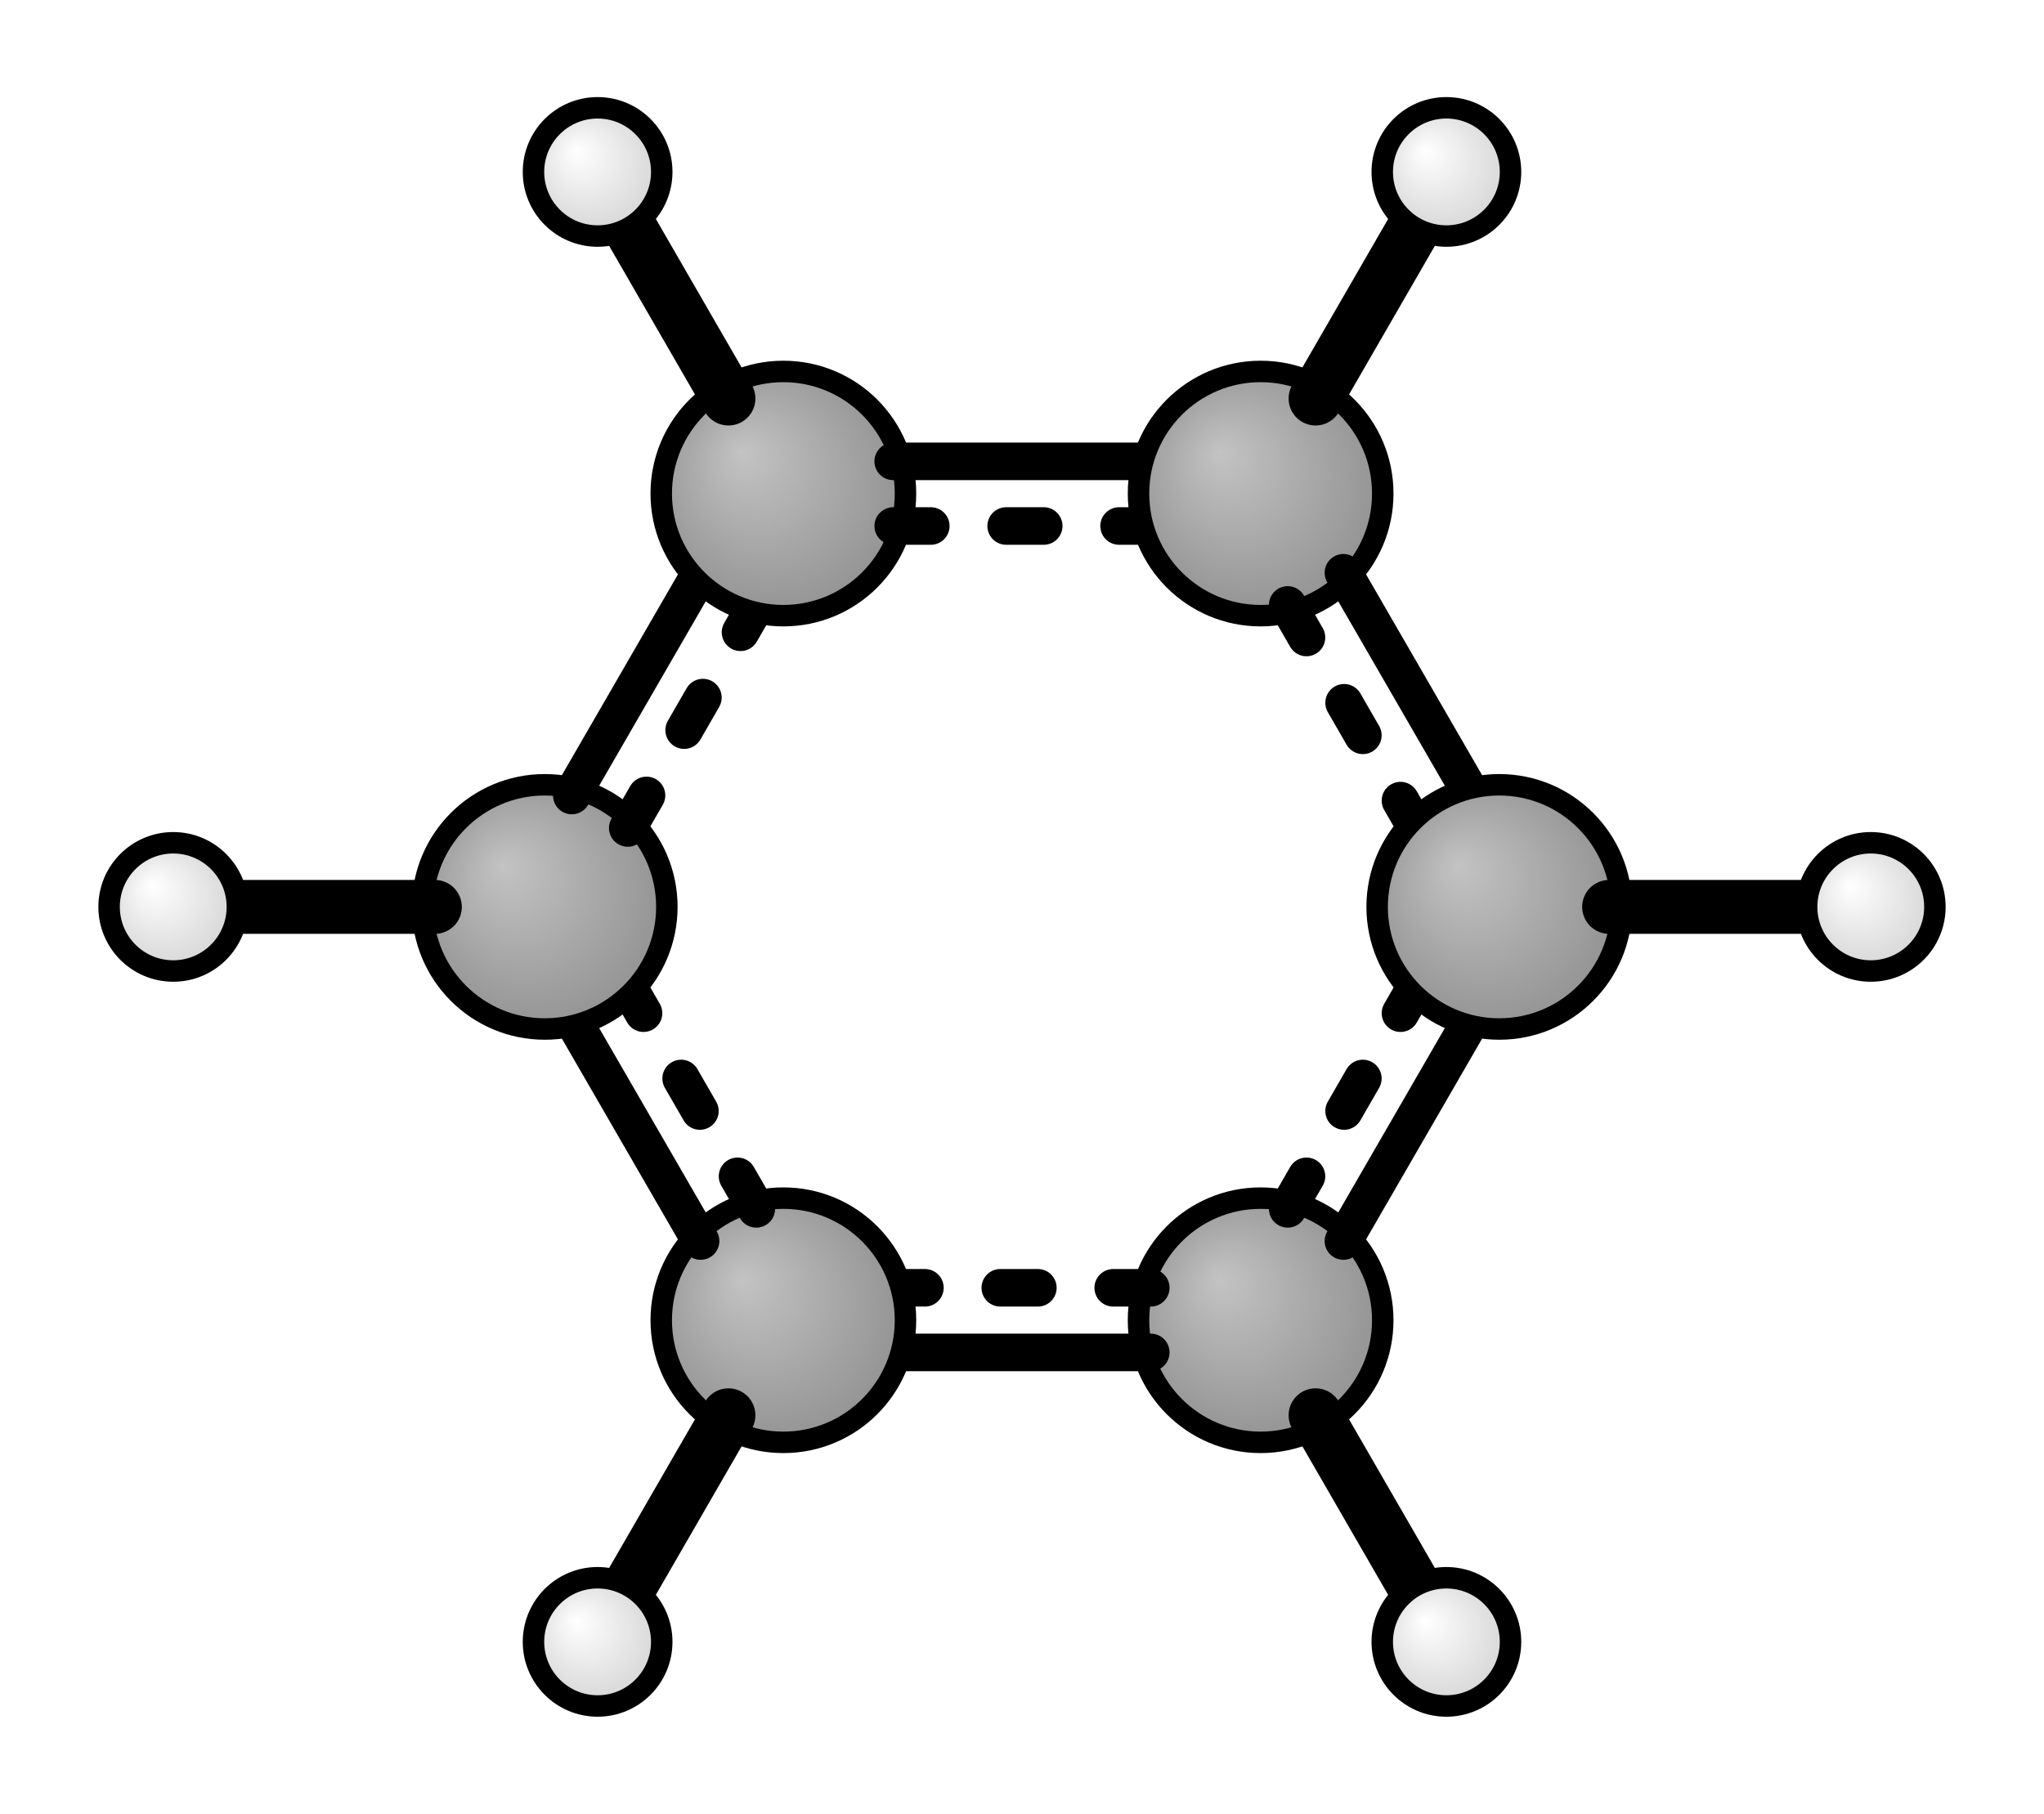
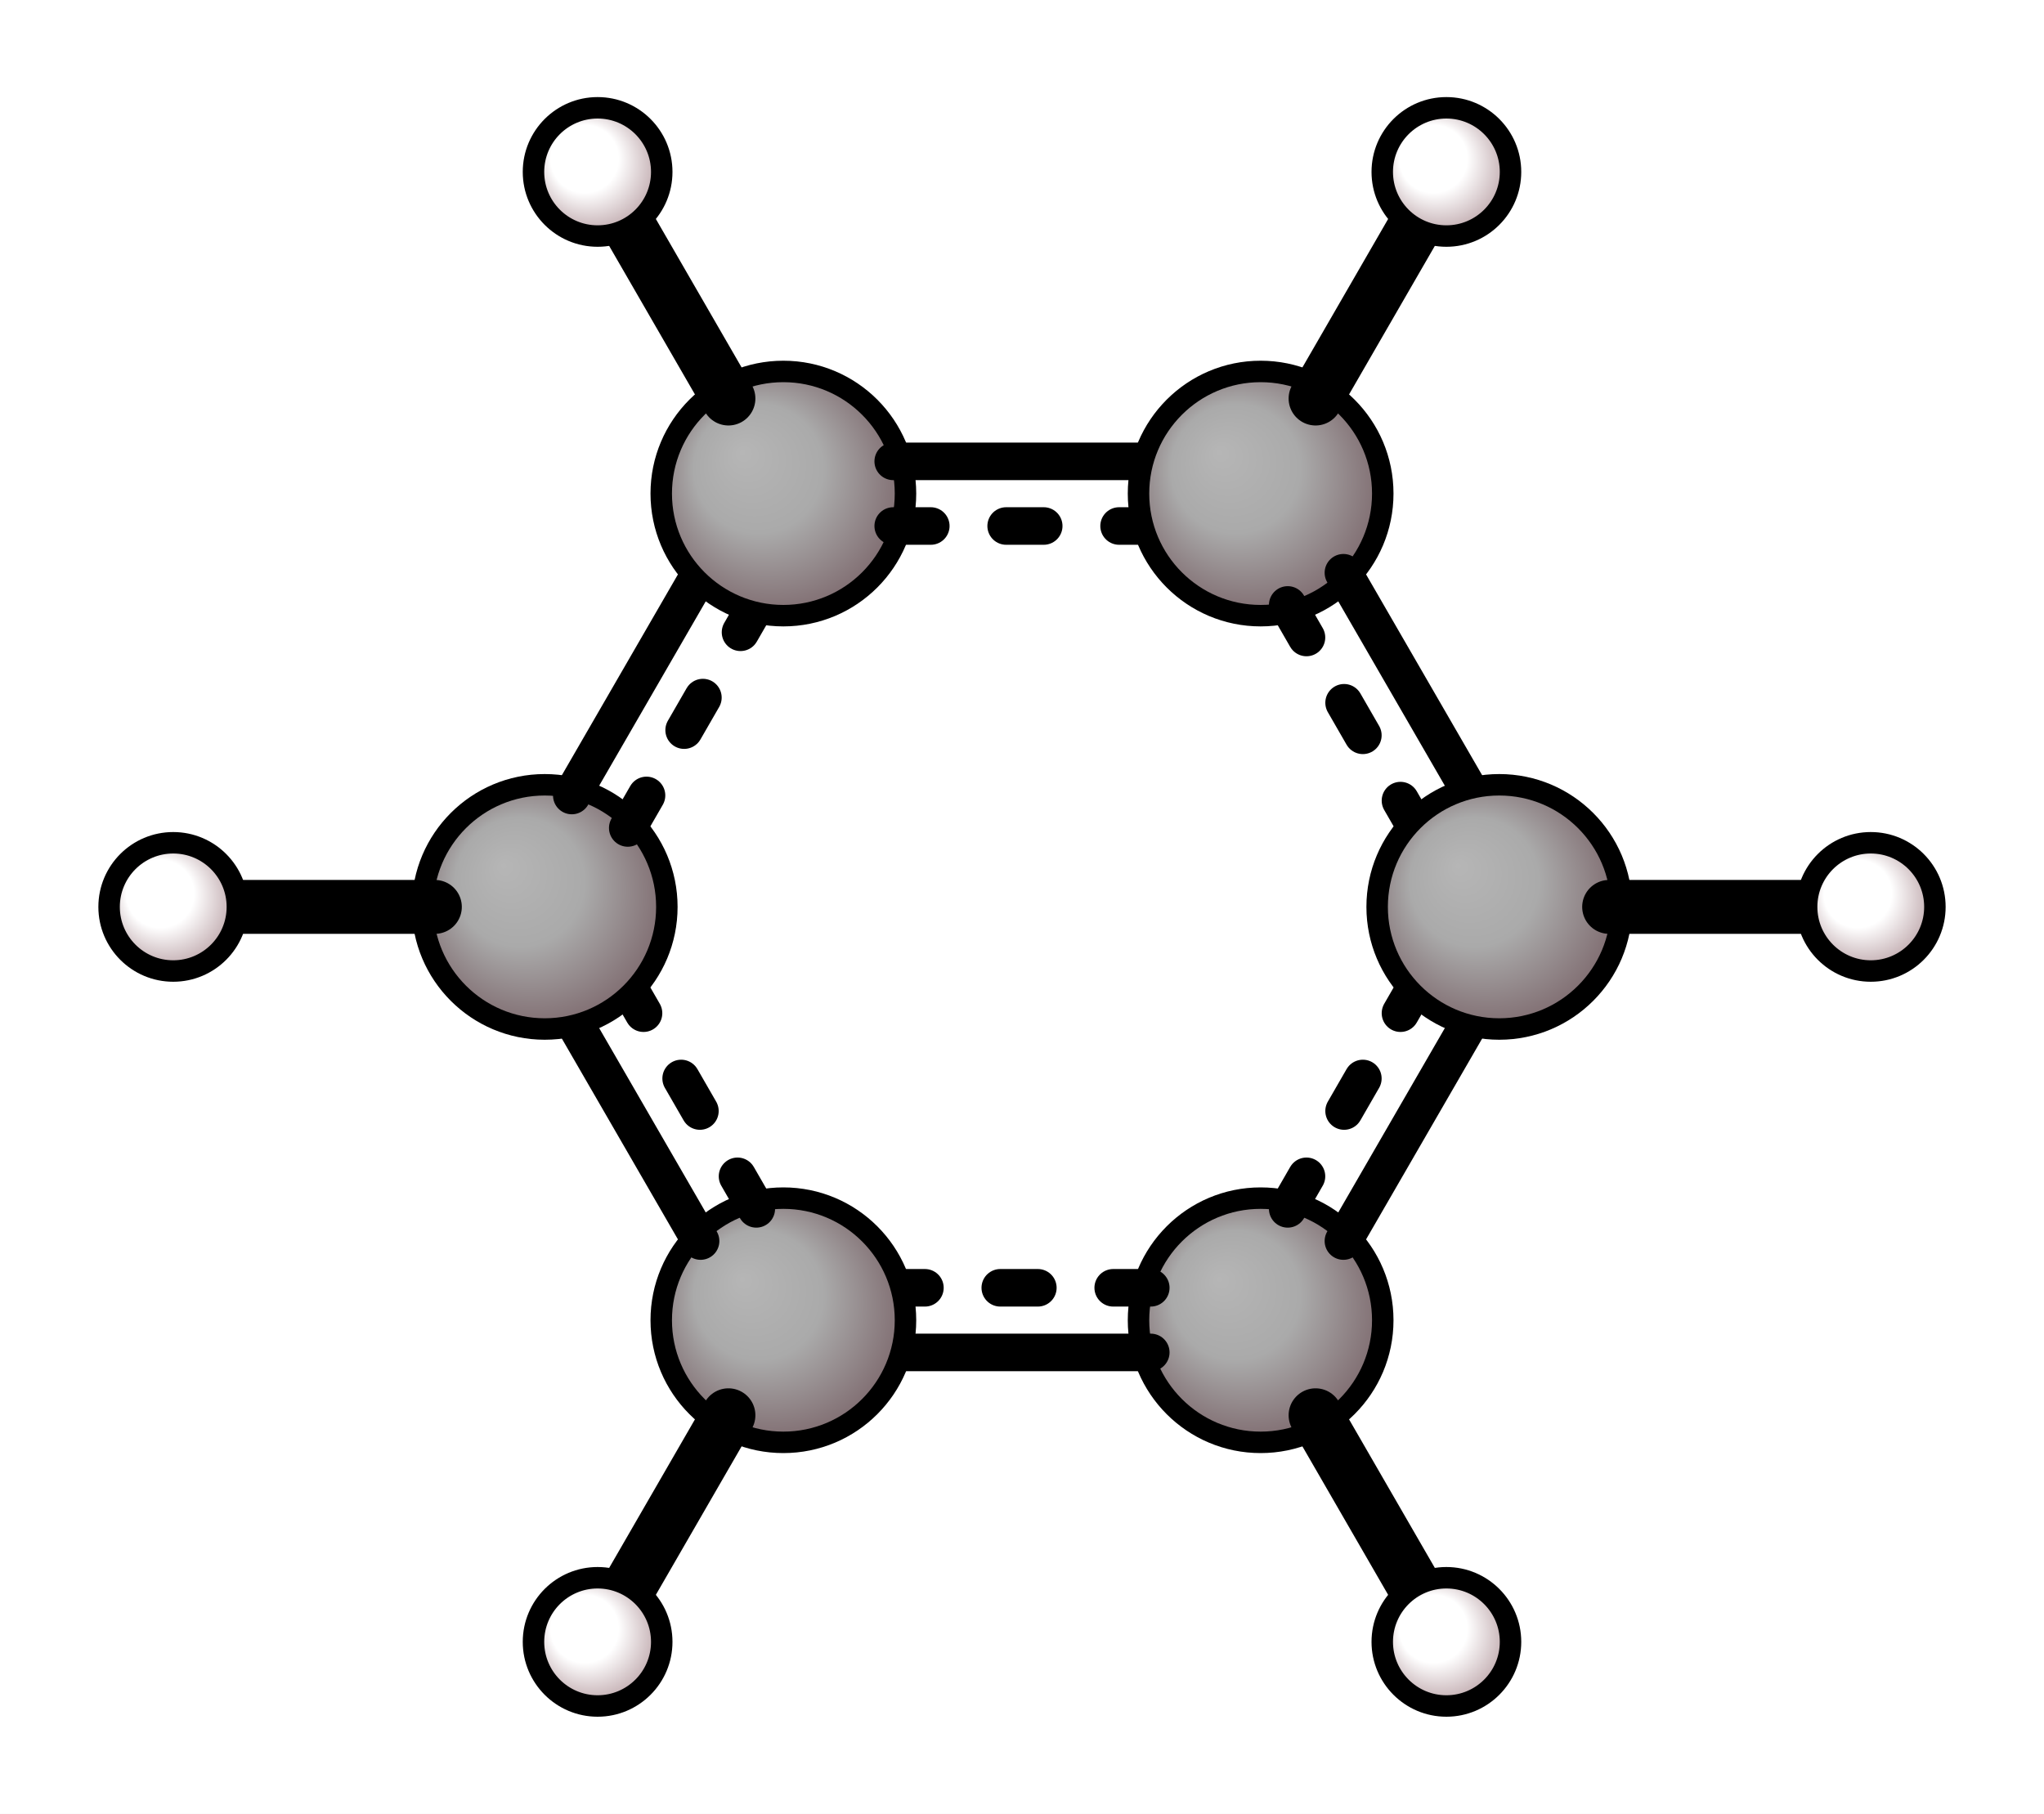
<svg xmlns="http://www.w3.org/2000/svg" xmlns:xlink="http://www.w3.org/1999/xlink" viewBox="0 0 800 710" width="800" height="710">
  <rect width="100%" height="100%" fill="#ffffff" />
  <defs>
    <g id="x0a0">
      <radialGradient id="x0g0" cx=".5" cy=".5" fx=".33" fy=".33" r=".66">
-         <stop offset="0%" stop-color="#c3c3c3" />
-         <stop offset="100%" stop-color="#888888" />
+         <stop offset="0%" stop-color="#b6b6b6" />
+         <stop offset="40%" stop-color="#aaaaaa" />
+         <stop offset="100%" stop-color="#6b4f55" />
      </radialGradient>
      <circle cx="0" cy="0" r="47.8" fill="url(#x0g0)" stroke="#000000" stroke-width="8.4" />
    </g>
    <g id="x0a1">
      <radialGradient id="x0g1" cx=".5" cy=".5" fx=".33" fy=".33" r=".66">
-         <stop offset="0%" stop-color="#c3c3c3" />
-         <stop offset="100%" stop-color="#888888" />
+         <stop offset="0%" stop-color="#b6b6b6" />
+         <stop offset="40%" stop-color="#aaaaaa" />
+         <stop offset="100%" stop-color="#6b4f55" />
      </radialGradient>
      <circle cx="0" cy="0" r="47.8" fill="url(#x0g1)" stroke="#000000" stroke-width="8.4" />
    </g>
    <g id="x0a2">
      <radialGradient id="x0g2" cx=".5" cy=".5" fx=".33" fy=".33" r=".66">
-         <stop offset="0%" stop-color="#c3c3c3" />
-         <stop offset="100%" stop-color="#888888" />
+         <stop offset="0%" stop-color="#b6b6b6" />
+         <stop offset="40%" stop-color="#aaaaaa" />
+         <stop offset="100%" stop-color="#6b4f55" />
      </radialGradient>
      <circle cx="0" cy="0" r="47.8" fill="url(#x0g2)" stroke="#000000" stroke-width="8.4" />
    </g>
    <g id="x0a3">
      <radialGradient id="x0g3" cx=".5" cy=".5" fx=".33" fy=".33" r=".66">
-         <stop offset="0%" stop-color="#c3c3c3" />
-         <stop offset="100%" stop-color="#888888" />
+         <stop offset="0%" stop-color="#b6b6b6" />
+         <stop offset="40%" stop-color="#aaaaaa" />
+         <stop offset="100%" stop-color="#6b4f55" />
      </radialGradient>
      <circle cx="0" cy="0" r="47.8" fill="url(#x0g3)" stroke="#000000" stroke-width="8.4" />
    </g>
    <g id="x0a4">
      <radialGradient id="x0g4" cx=".5" cy=".5" fx=".33" fy=".33" r=".66">
-         <stop offset="0%" stop-color="#c3c3c3" />
-         <stop offset="100%" stop-color="#888888" />
+         <stop offset="0%" stop-color="#b6b6b6" />
+         <stop offset="40%" stop-color="#aaaaaa" />
+         <stop offset="100%" stop-color="#6b4f55" />
      </radialGradient>
      <circle cx="0" cy="0" r="47.8" fill="url(#x0g4)" stroke="#000000" stroke-width="8.4" />
    </g>
    <g id="x0a5">
      <radialGradient id="x0g5" cx=".5" cy=".5" fx=".33" fy=".33" r=".66">
-         <stop offset="0%" stop-color="#c3c3c3" />
-         <stop offset="100%" stop-color="#888888" />
+         <stop offset="0%" stop-color="#b6b6b6" />
+         <stop offset="40%" stop-color="#aaaaaa" />
+         <stop offset="100%" stop-color="#6b4f55" />
      </radialGradient>
      <circle cx="0" cy="0" r="47.8" fill="url(#x0g5)" stroke="#000000" stroke-width="8.4" />
    </g>
    <g id="x0a6">
      <radialGradient id="x0g6" cx=".5" cy=".5" fx=".33" fy=".33" r=".66">
        <stop offset="0%" stop-color="#ffffff" />
-         <stop offset="100%" stop-color="#cccccc" />
+         <stop offset="40%" stop-color="#ffffff" />
+         <stop offset="100%" stop-color="#9d7b81" />
      </radialGradient>
      <circle cx="0" cy="0" r="25.1" fill="url(#x0g6)" stroke="#000000" stroke-width="8.4" />
    </g>
    <g id="x0a7">
      <radialGradient id="x0g7" cx=".5" cy=".5" fx=".33" fy=".33" r=".66">
        <stop offset="0%" stop-color="#ffffff" />
-         <stop offset="100%" stop-color="#cccccc" />
+         <stop offset="40%" stop-color="#ffffff" />
+         <stop offset="100%" stop-color="#9d7b81" />
      </radialGradient>
      <circle cx="0" cy="0" r="25.1" fill="url(#x0g7)" stroke="#000000" stroke-width="8.4" />
    </g>
    <g id="x0a8">
      <radialGradient id="x0g8" cx=".5" cy=".5" fx=".33" fy=".33" r=".66">
        <stop offset="0%" stop-color="#ffffff" />
-         <stop offset="100%" stop-color="#cccccc" />
+         <stop offset="40%" stop-color="#ffffff" />
+         <stop offset="100%" stop-color="#9d7b81" />
      </radialGradient>
      <circle cx="0" cy="0" r="25.1" fill="url(#x0g8)" stroke="#000000" stroke-width="8.4" />
    </g>
    <g id="x0a9">
      <radialGradient id="x0g9" cx=".5" cy=".5" fx=".33" fy=".33" r=".66">
        <stop offset="0%" stop-color="#ffffff" />
-         <stop offset="100%" stop-color="#cccccc" />
+         <stop offset="40%" stop-color="#ffffff" />
+         <stop offset="100%" stop-color="#9d7b81" />
      </radialGradient>
      <circle cx="0" cy="0" r="25.1" fill="url(#x0g9)" stroke="#000000" stroke-width="8.4" />
    </g>
    <g id="x0a10">
      <radialGradient id="x0g10" cx=".5" cy=".5" fx=".33" fy=".33" r=".66">
        <stop offset="0%" stop-color="#ffffff" />
-         <stop offset="100%" stop-color="#cccccc" />
+         <stop offset="40%" stop-color="#ffffff" />
+         <stop offset="100%" stop-color="#9d7b81" />
      </radialGradient>
      <circle cx="0" cy="0" r="25.1" fill="url(#x0g10)" stroke="#000000" stroke-width="8.4" />
    </g>
    <g id="x0a11">
      <radialGradient id="x0g11" cx=".5" cy=".5" fx=".33" fy=".33" r=".66">
        <stop offset="0%" stop-color="#ffffff" />
-         <stop offset="100%" stop-color="#cccccc" />
+         <stop offset="40%" stop-color="#ffffff" />
+         <stop offset="100%" stop-color="#9d7b81" />
      </radialGradient>
      <circle cx="0" cy="0" r="25.1" fill="url(#x0g11)" stroke="#000000" stroke-width="8.4" />
    </g>
  </defs>
  <use x="493.4" y="516.8" xlink:href="#x0a0" />
  <line x1="450.4" y1="529.4" x2="349.6" y2="529.4" stroke="#000000" stroke-width="14.7" stroke-linecap="round" />
  <line x1="450.4" y1="504.1" x2="349.6" y2="504.1" stroke="#000000" stroke-width="14.7" stroke-linecap="round" stroke-dasharray="14.7,29.5" />
  <line x1="504.0" y1="473.2" x2="554.3" y2="385.9" stroke="#000000" stroke-width="14.7" stroke-linecap="round" stroke-dasharray="14.7,29.5" />
  <line x1="525.8" y1="485.8" x2="576.2" y2="398.6" stroke="#000000" stroke-width="14.7" stroke-linecap="round" />
  <line x1="514.9" y1="554.0" x2="554.8" y2="623.1" stroke="#000000" stroke-width="21.1" stroke-linecap="round" />
  <use x="306.6" y="516.8" xlink:href="#x0a1" />
  <line x1="274.2" y1="485.8" x2="223.8" y2="398.6" stroke="#000000" stroke-width="14.7" stroke-linecap="round" />
  <line x1="296.0" y1="473.2" x2="245.7" y2="385.9" stroke="#000000" stroke-width="14.7" stroke-linecap="round" stroke-dasharray="14.7,29.5" />
  <line x1="285.1" y1="554.0" x2="245.2" y2="623.1" stroke="#000000" stroke-width="21.1" stroke-linecap="round" />
  <use x="213.2" y="355.0" xlink:href="#x0a2" />
  <line x1="223.8" y1="311.4" x2="274.2" y2="224.2" stroke="#000000" stroke-width="14.7" stroke-linecap="round" />
  <line x1="245.7" y1="324.1" x2="296.0" y2="236.8" stroke="#000000" stroke-width="14.7" stroke-linecap="round" stroke-dasharray="14.7,29.5" />
  <line x1="170.2" y1="355.0" x2="90.4" y2="355.0" stroke="#000000" stroke-width="21.1" stroke-linecap="round" />
  <use x="306.6" y="193.2" xlink:href="#x0a3" />
  <line x1="349.6" y1="180.6" x2="450.4" y2="180.6" stroke="#000000" stroke-width="14.7" stroke-linecap="round" />
  <line x1="349.6" y1="205.9" x2="450.4" y2="205.9" stroke="#000000" stroke-width="14.7" stroke-linecap="round" stroke-dasharray="14.7,29.5" />
  <line x1="285.1" y1="156.0" x2="245.2" y2="86.9" stroke="#000000" stroke-width="21.1" stroke-linecap="round" />
  <use x="493.4" y="193.2" xlink:href="#x0a4" />
  <line x1="525.8" y1="224.2" x2="576.2" y2="311.4" stroke="#000000" stroke-width="14.7" stroke-linecap="round" />
  <line x1="504.0" y1="236.8" x2="554.3" y2="324.1" stroke="#000000" stroke-width="14.7" stroke-linecap="round" stroke-dasharray="14.7,29.5" />
  <line x1="514.9" y1="156.0" x2="554.8" y2="86.9" stroke="#000000" stroke-width="21.1" stroke-linecap="round" />
  <use x="586.8" y="355.0" xlink:href="#x0a5" />
  <line x1="629.8" y1="355.0" x2="709.6" y2="355.0" stroke="#000000" stroke-width="21.1" stroke-linecap="round" />
  <use x="566.1" y="642.7" xlink:href="#x0a6" />
  <use x="233.9" y="642.7" xlink:href="#x0a7" />
  <use x="67.8" y="355.0" xlink:href="#x0a8" />
  <use x="233.9" y="67.3" xlink:href="#x0a9" />
  <use x="566.1" y="67.3" xlink:href="#x0a10" />
  <use x="732.2" y="355.0" xlink:href="#x0a11" />
</svg>
